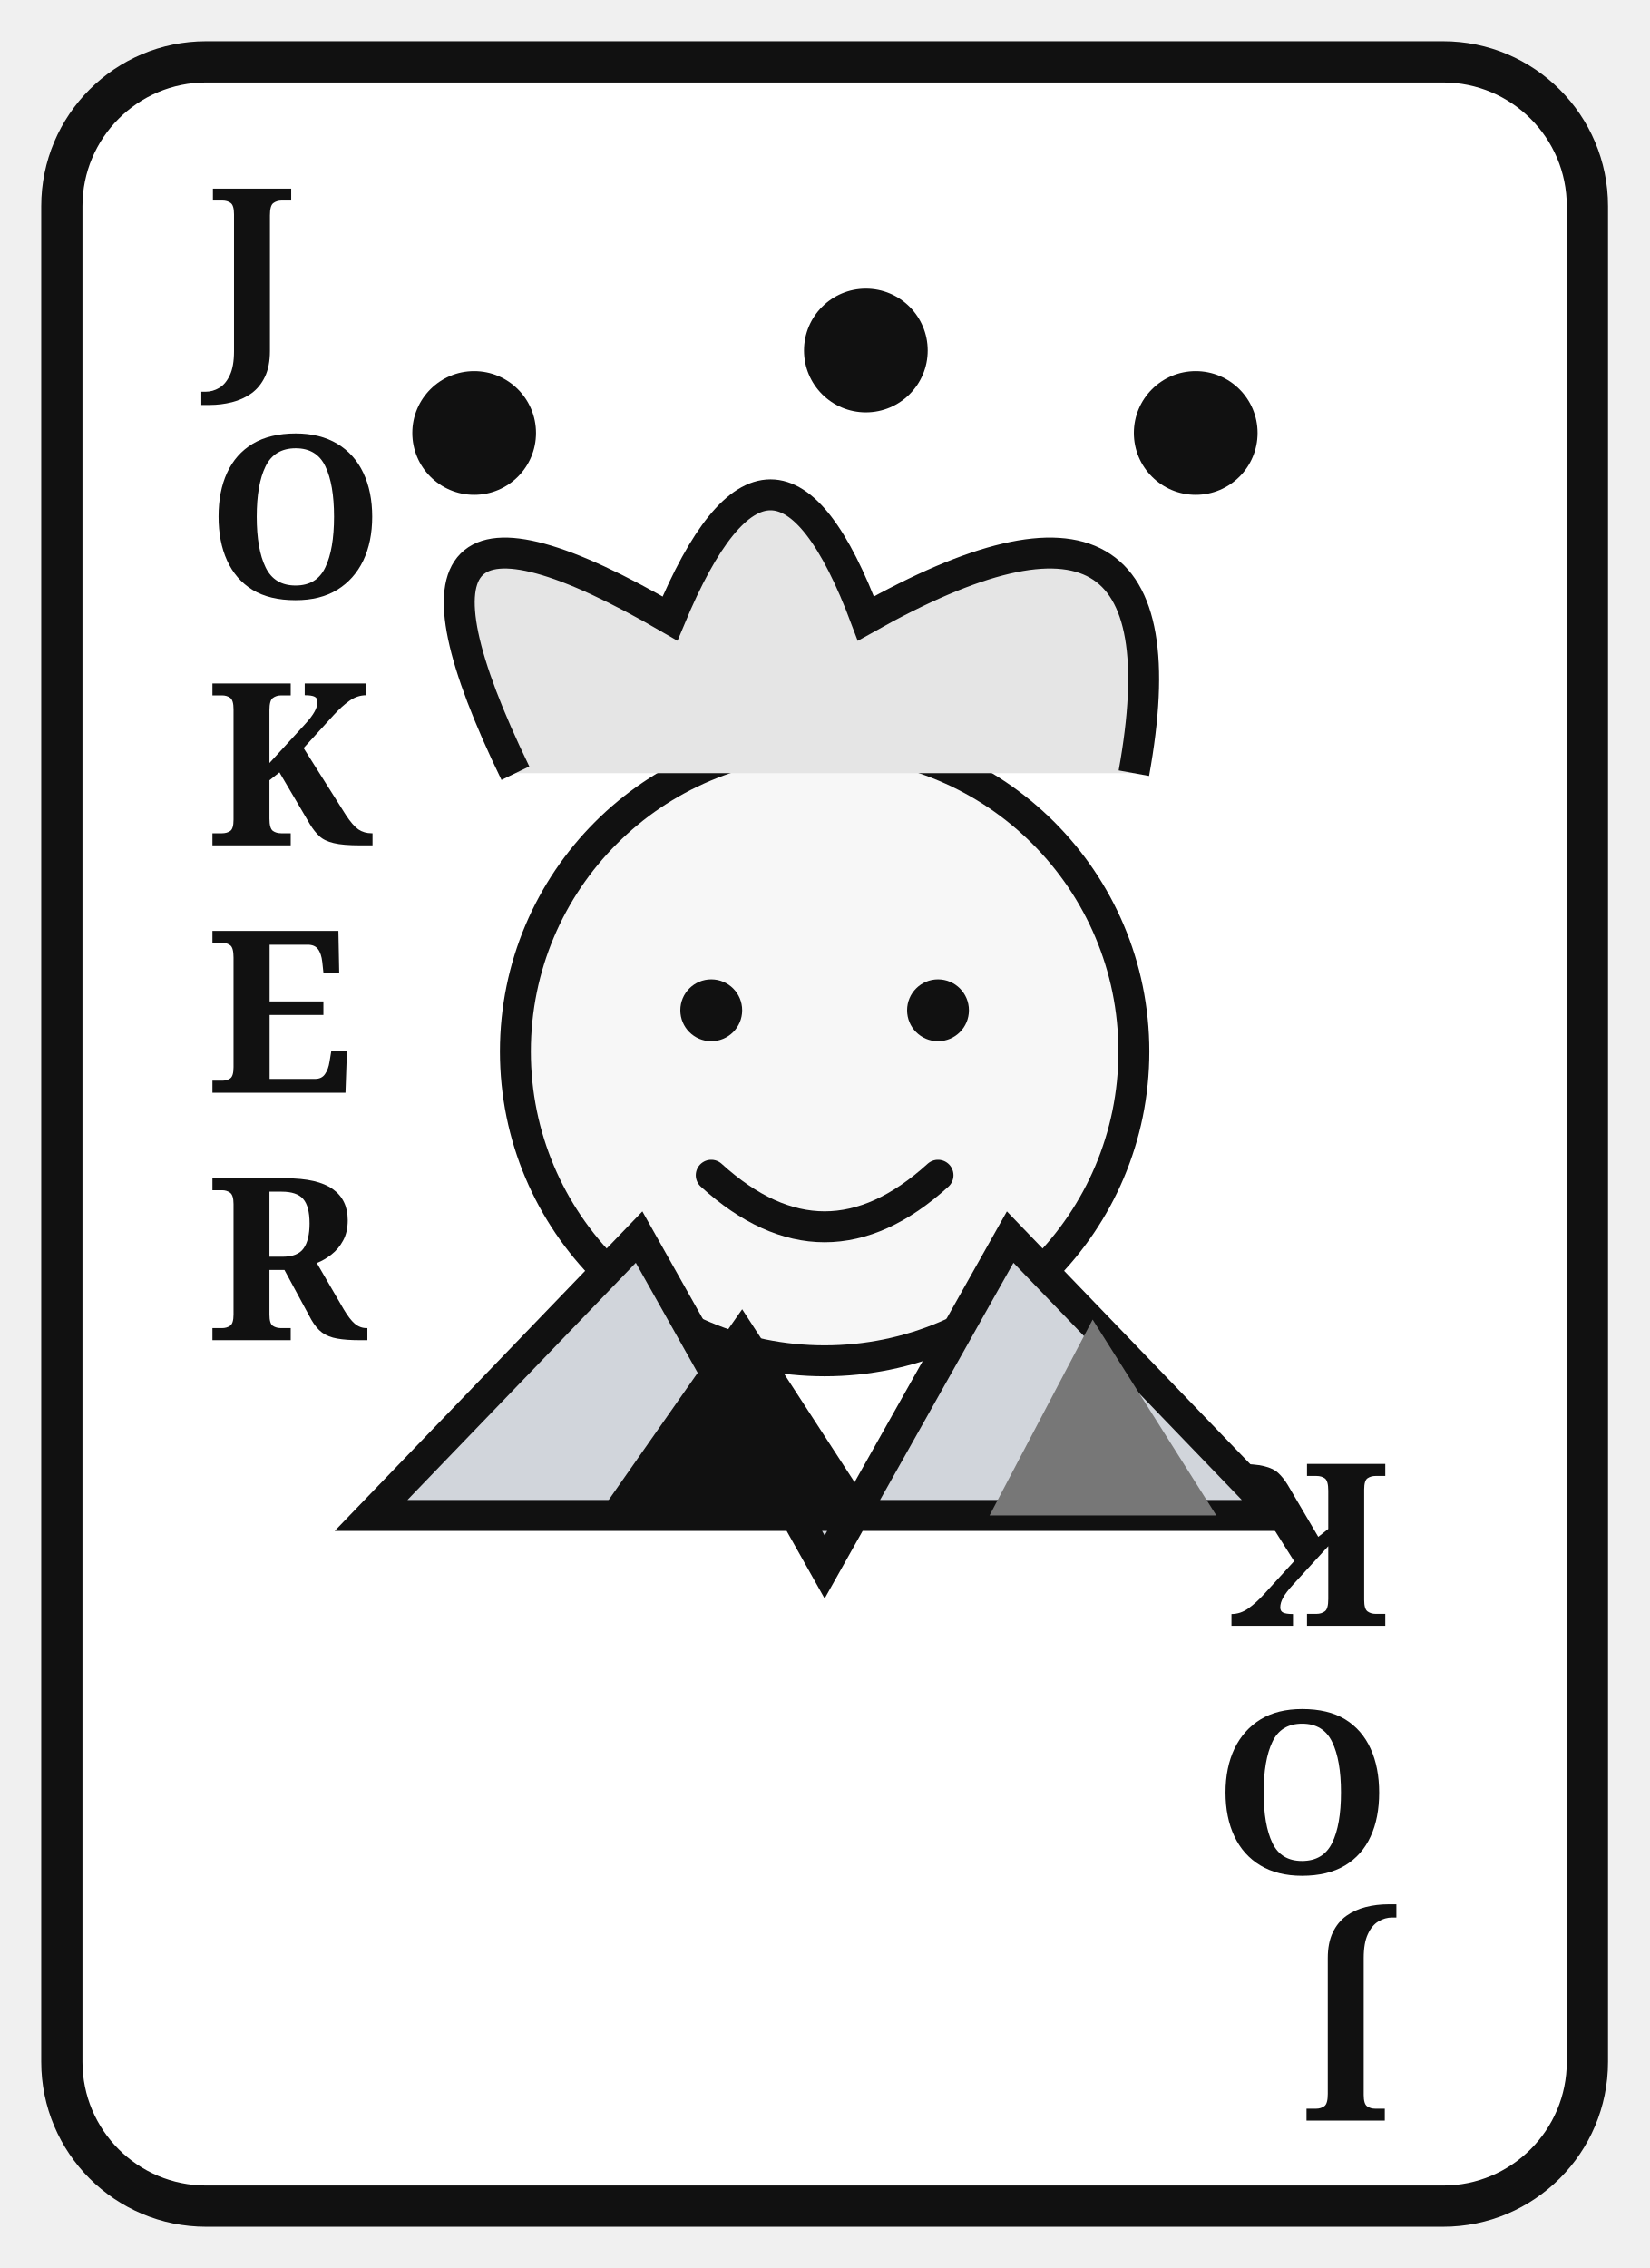
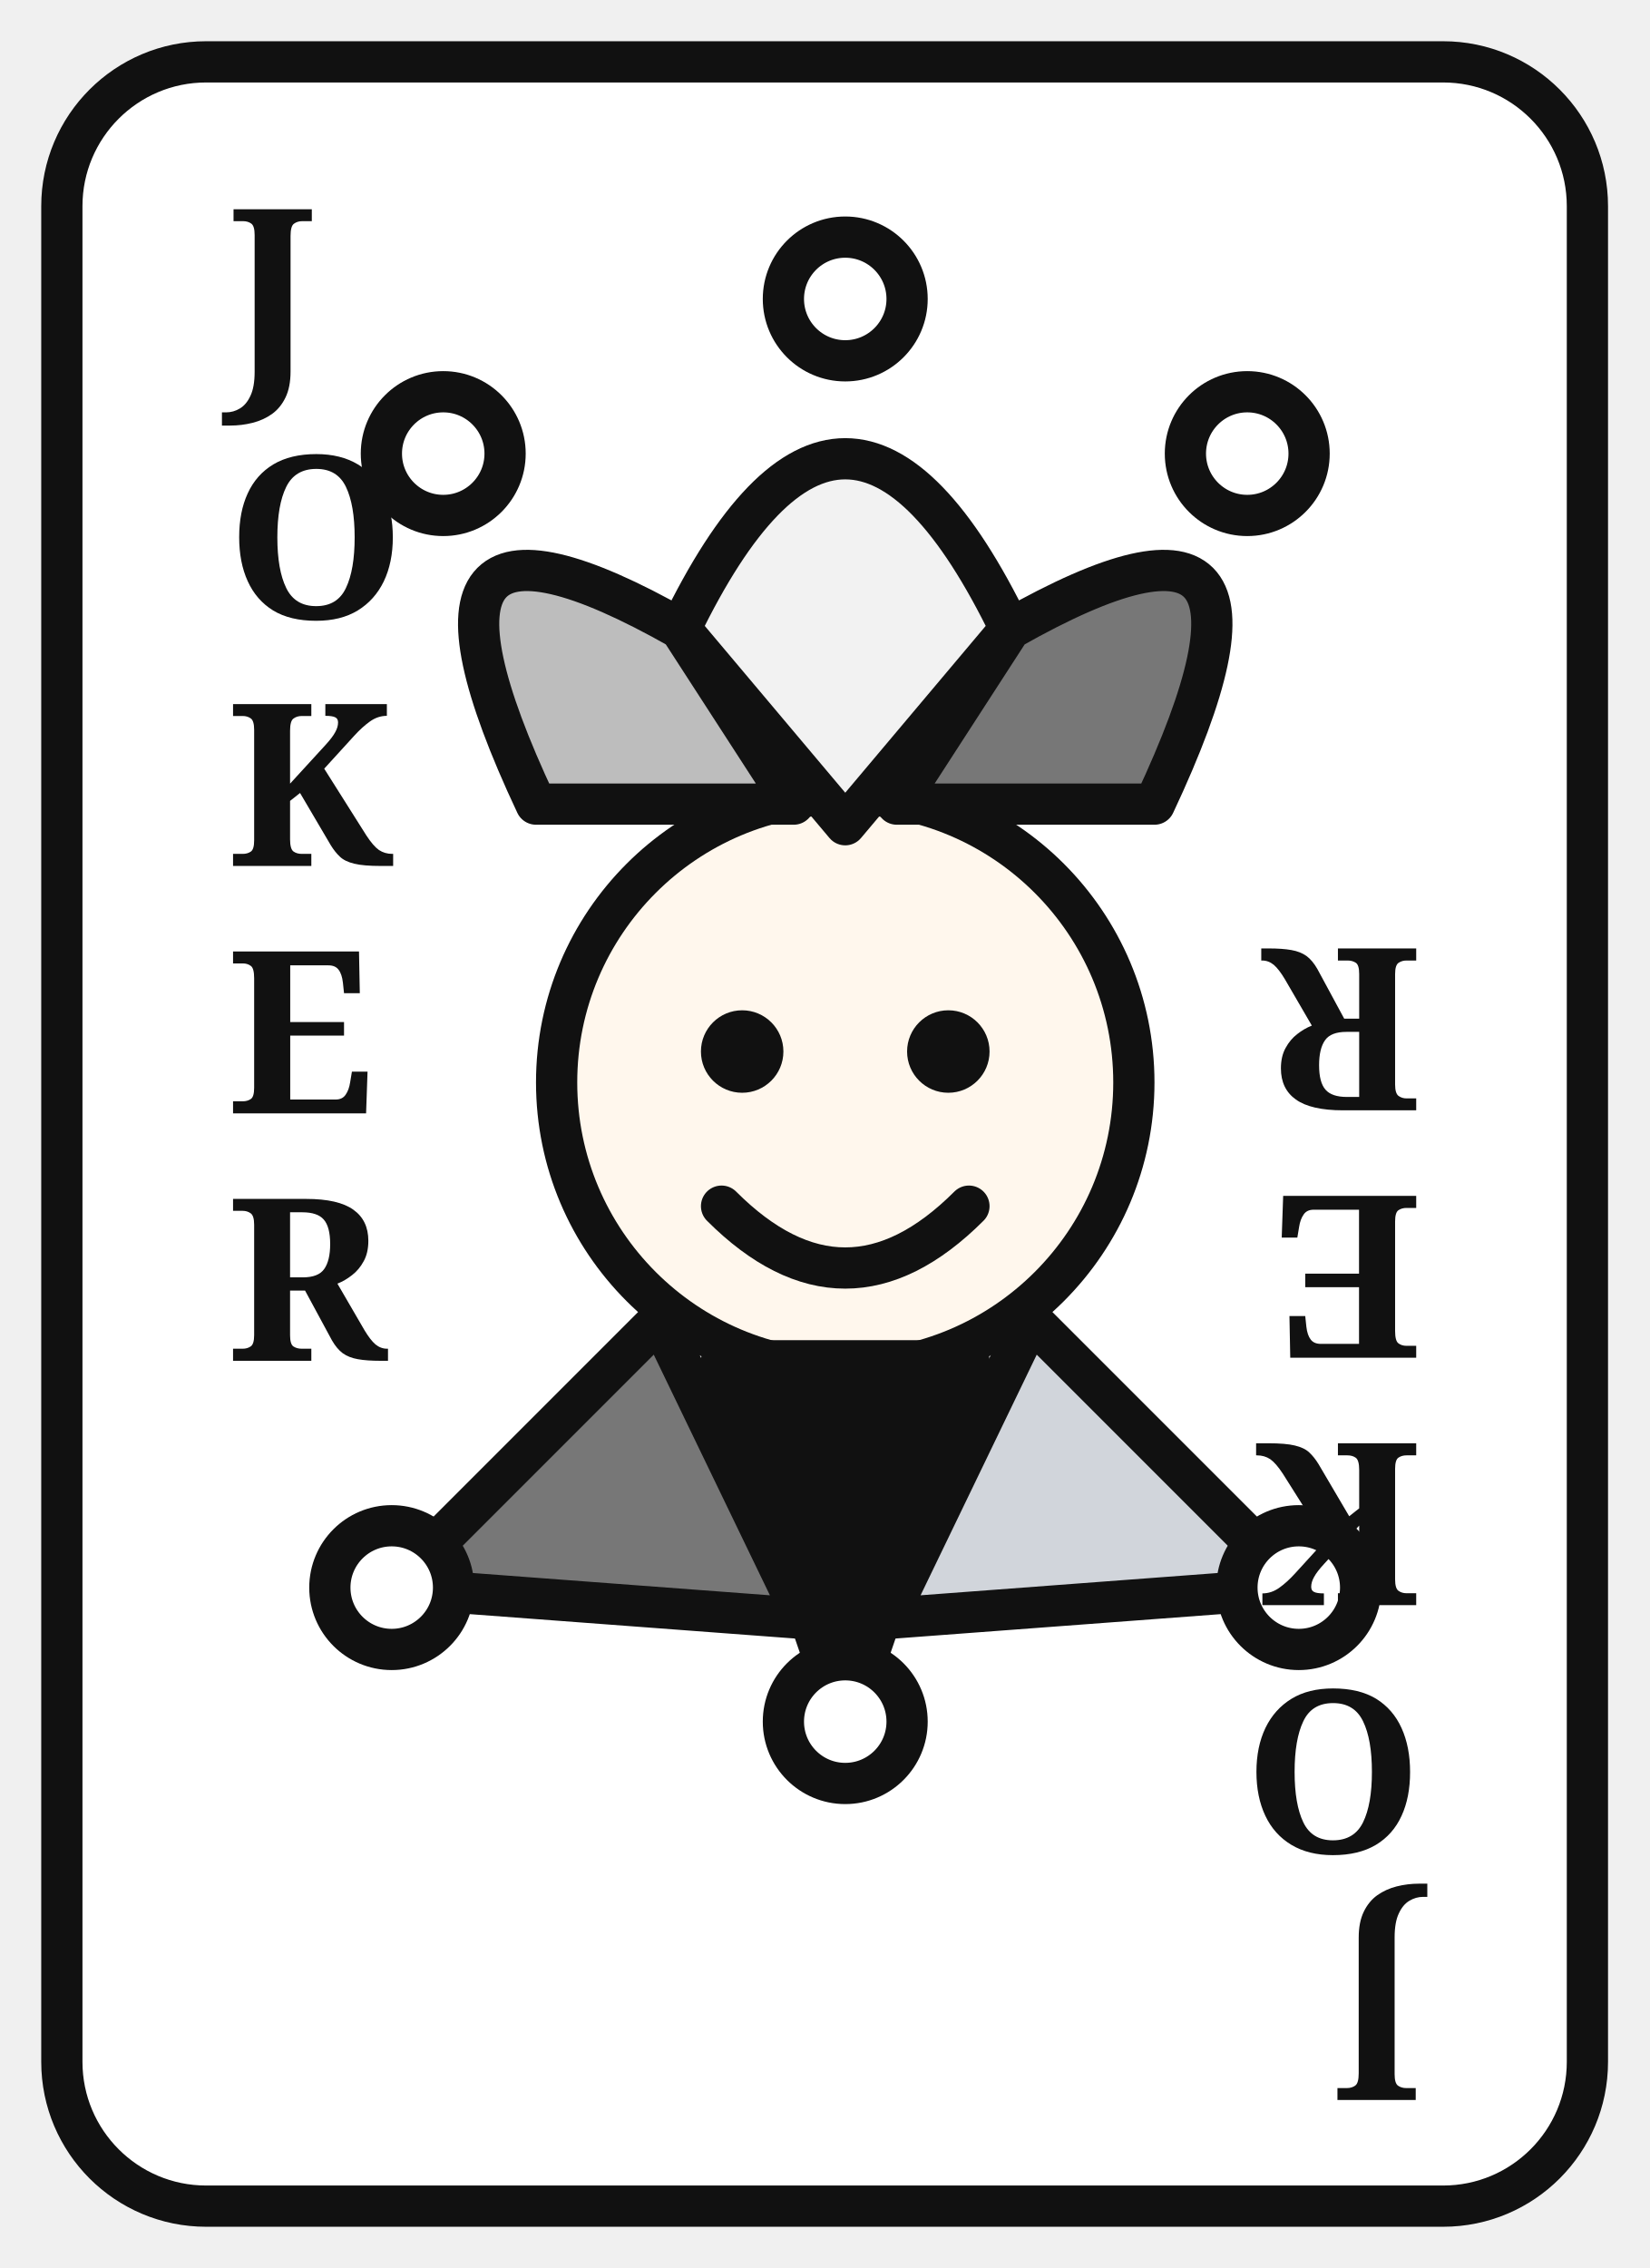
<svg xmlns="http://www.w3.org/2000/svg" viewBox="0 0 160 220">
-   <rect x="6" y="6" width="148" height="208" rx="14" fill="#fff" stroke="#111" stroke-width="4" />
-   <text x="20" y="34" font-family="Georgia, serif" font-size="22" font-weight="bold" fill="#111">J</text>
-   <text x="20" y="58" font-family="Georgia, serif" font-size="22" font-weight="bold" fill="#111">O</text>
-   <text x="20" y="82" font-family="Georgia, serif" font-size="22" font-weight="bold" fill="#111">K</text>
-   <text x="20" y="106" font-family="Georgia, serif" font-size="22" font-weight="bold" fill="#111">E</text>
-   <text x="20" y="130" font-family="Georgia, serif" font-size="22" font-weight="bold" fill="#111">R</text>
-   <g transform="translate(80 112)">
-     <circle cx="0" cy="-10" r="30" fill="#f7f7f7" stroke="#111" stroke-width="3" />
-     <path d="M-30 -37 Q-46 -70 -15 -52 Q-5 -76 4 -52 Q36 -70 30 -37" fill="#e5e5e5" stroke="#111" stroke-width="3" />
-     <circle cx="-34" cy="-70" r="6" fill="#111" />
-     <circle cx="4" cy="-78" r="6" fill="#111" />
-     <circle cx="36" cy="-70" r="6" fill="#111" />
-     <circle cx="-11" cy="-14" r="3" fill="#111" />
-     <circle cx="11" cy="-14" r="3" fill="#111" />
-     <path d="M-11 2 Q0 12 11 2" fill="none" stroke="#111" stroke-width="3" stroke-linecap="round" />
-     <path d="M-44 35 L-18 8 L0 40 L18 8 L44 35 Z" fill="#d1d5db" stroke="#111" stroke-width="3" />
-     <path d="M-22 35 L-8 15 L5 35 Z" fill="#111" />
-     <path d="M16 35 L26 16 L38 35 Z" fill="#777" />
+   <rect x="6" y="6" width="148" height="208" rx="14" fill="#ffffff" stroke="#111111" stroke-width="4" />
+   <text x="22" y="36" font-family="Georgia,serif" font-size="22" font-weight="bold" fill="#111111">J</text>
+   <text x="22" y="60" font-family="Georgia,serif" font-size="22" font-weight="bold" fill="#111111">O</text>
+   <text x="22" y="84" font-family="Georgia,serif" font-size="22" font-weight="bold" fill="#111111">K</text>
+   <text x="22" y="108" font-family="Georgia,serif" font-size="22" font-weight="bold" fill="#111111">E</text>
+   <text x="22" y="132" font-family="Georgia,serif" font-size="22" font-weight="bold" fill="#111111">R</text>
+   <g transform="translate(82 112)">
+     <circle cx="0" cy="-7" r="28" fill="#fff7ed" stroke="#111" stroke-width="4" />
+     <path d="M-30 -34 Q-46 -68 -16 -51 L-5 -34 Z" fill="#bdbdbd" stroke="#111" stroke-width="4" stroke-linejoin="round" />
+     <path d="M-16 -51 Q0 -84 16 -51 L0 -32 Z" fill="#f2f2f2" stroke="#111" stroke-width="4" stroke-linejoin="round" />
+     <path d="M16 -51 Q46 -68 30 -34 L5 -34 Z" fill="#777777" stroke="#111" stroke-width="4" stroke-linejoin="round" />
+     <circle cx="-39" cy="-68" r="6" fill="#ffffff" stroke="#111" stroke-width="4" />
+     <circle cx="0" cy="-83" r="6" fill="#ffffff" stroke="#111" stroke-width="4" />
+     <circle cx="39" cy="-68" r="6" fill="#ffffff" stroke="#111" stroke-width="4" />
+     <circle cx="-10" cy="-10" r="4" fill="#111" />
+     <circle cx="10" cy="-10" r="4" fill="#111" />
+     <path d="M-12 5 Q0 17 12 5" fill="none" stroke="#111" stroke-width="4" stroke-linecap="round" />
+     <path d="M-44 42 L-18 16 L-4 45 Z" fill="#777777" stroke="#111" stroke-width="4" stroke-linejoin="round" />
+     <path d="M-12 20 L0 55 L12 20 Z" fill="#111111" stroke="#111" stroke-width="4" stroke-linejoin="round" />
+     <path d="M4 45 L18 16 L44 42 Z" fill="#d1d5db" stroke="#111" stroke-width="4" stroke-linejoin="round" />
+     <circle cx="-44" cy="42" r="6" fill="#ffffff" stroke="#111" stroke-width="4" />
+     <circle cx="0" cy="55" r="6" fill="#ffffff" stroke="#111" stroke-width="4" />
+     <circle cx="44" cy="42" r="6" fill="#ffffff" stroke="#111" stroke-width="4" />
  </g>
-   <g transform="translate(135 190) rotate(180)">
-     <text x="0" y="0" font-family="Georgia, serif" font-size="22" font-weight="bold" fill="#111">J</text>
-     <text x="0" y="24" font-family="Georgia, serif" font-size="22" font-weight="bold" fill="#111">O</text>
-     <text x="0" y="48" font-family="Georgia, serif" font-size="22" font-weight="bold" fill="#111">K</text>
+   <g transform="translate(138 188) rotate(180)">
+     <text x="0" y="0" font-family="Georgia,serif" font-size="22" font-weight="bold" fill="#111111">J</text>
+     <text x="0" y="24" font-family="Georgia,serif" font-size="22" font-weight="bold" fill="#111111">O</text>
+     <text x="0" y="48" font-family="Georgia,serif" font-size="22" font-weight="bold" fill="#111111">K</text>
+     <text x="0" y="72" font-family="Georgia,serif" font-size="22" font-weight="bold" fill="#111111">E</text>
+     <text x="0" y="96" font-family="Georgia,serif" font-size="22" font-weight="bold" fill="#111111">R</text>
  </g>
</svg>
